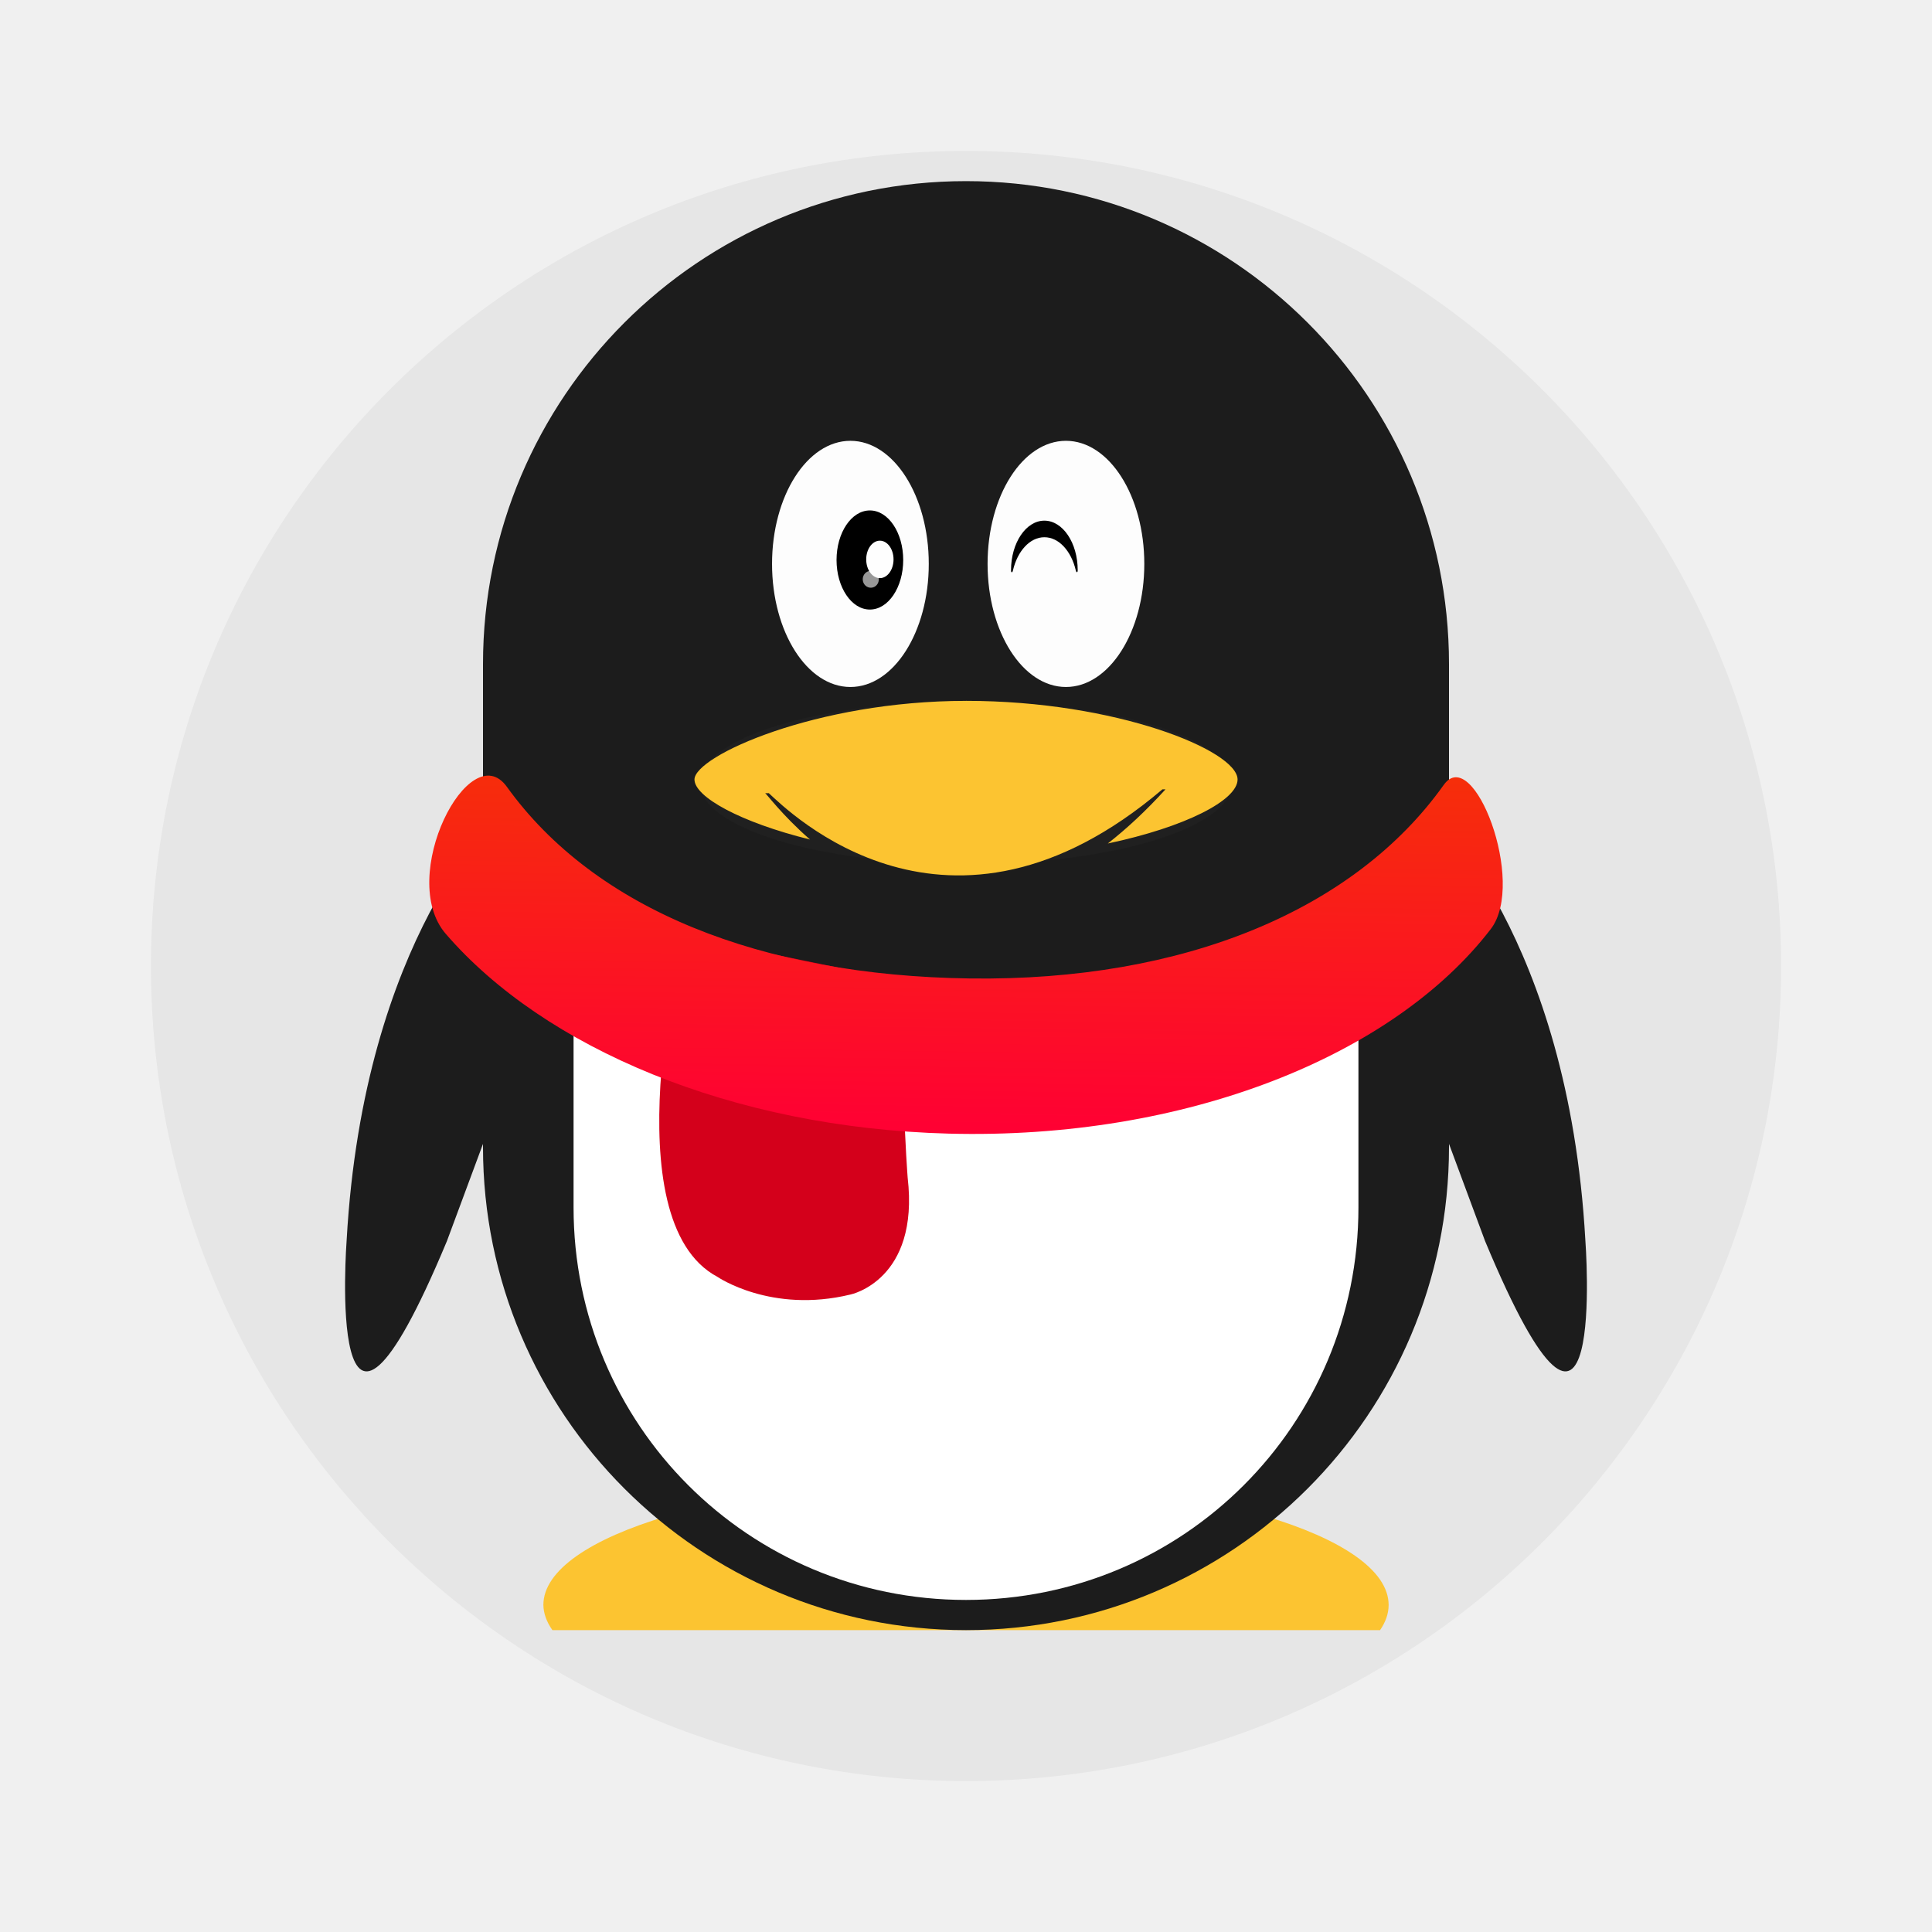
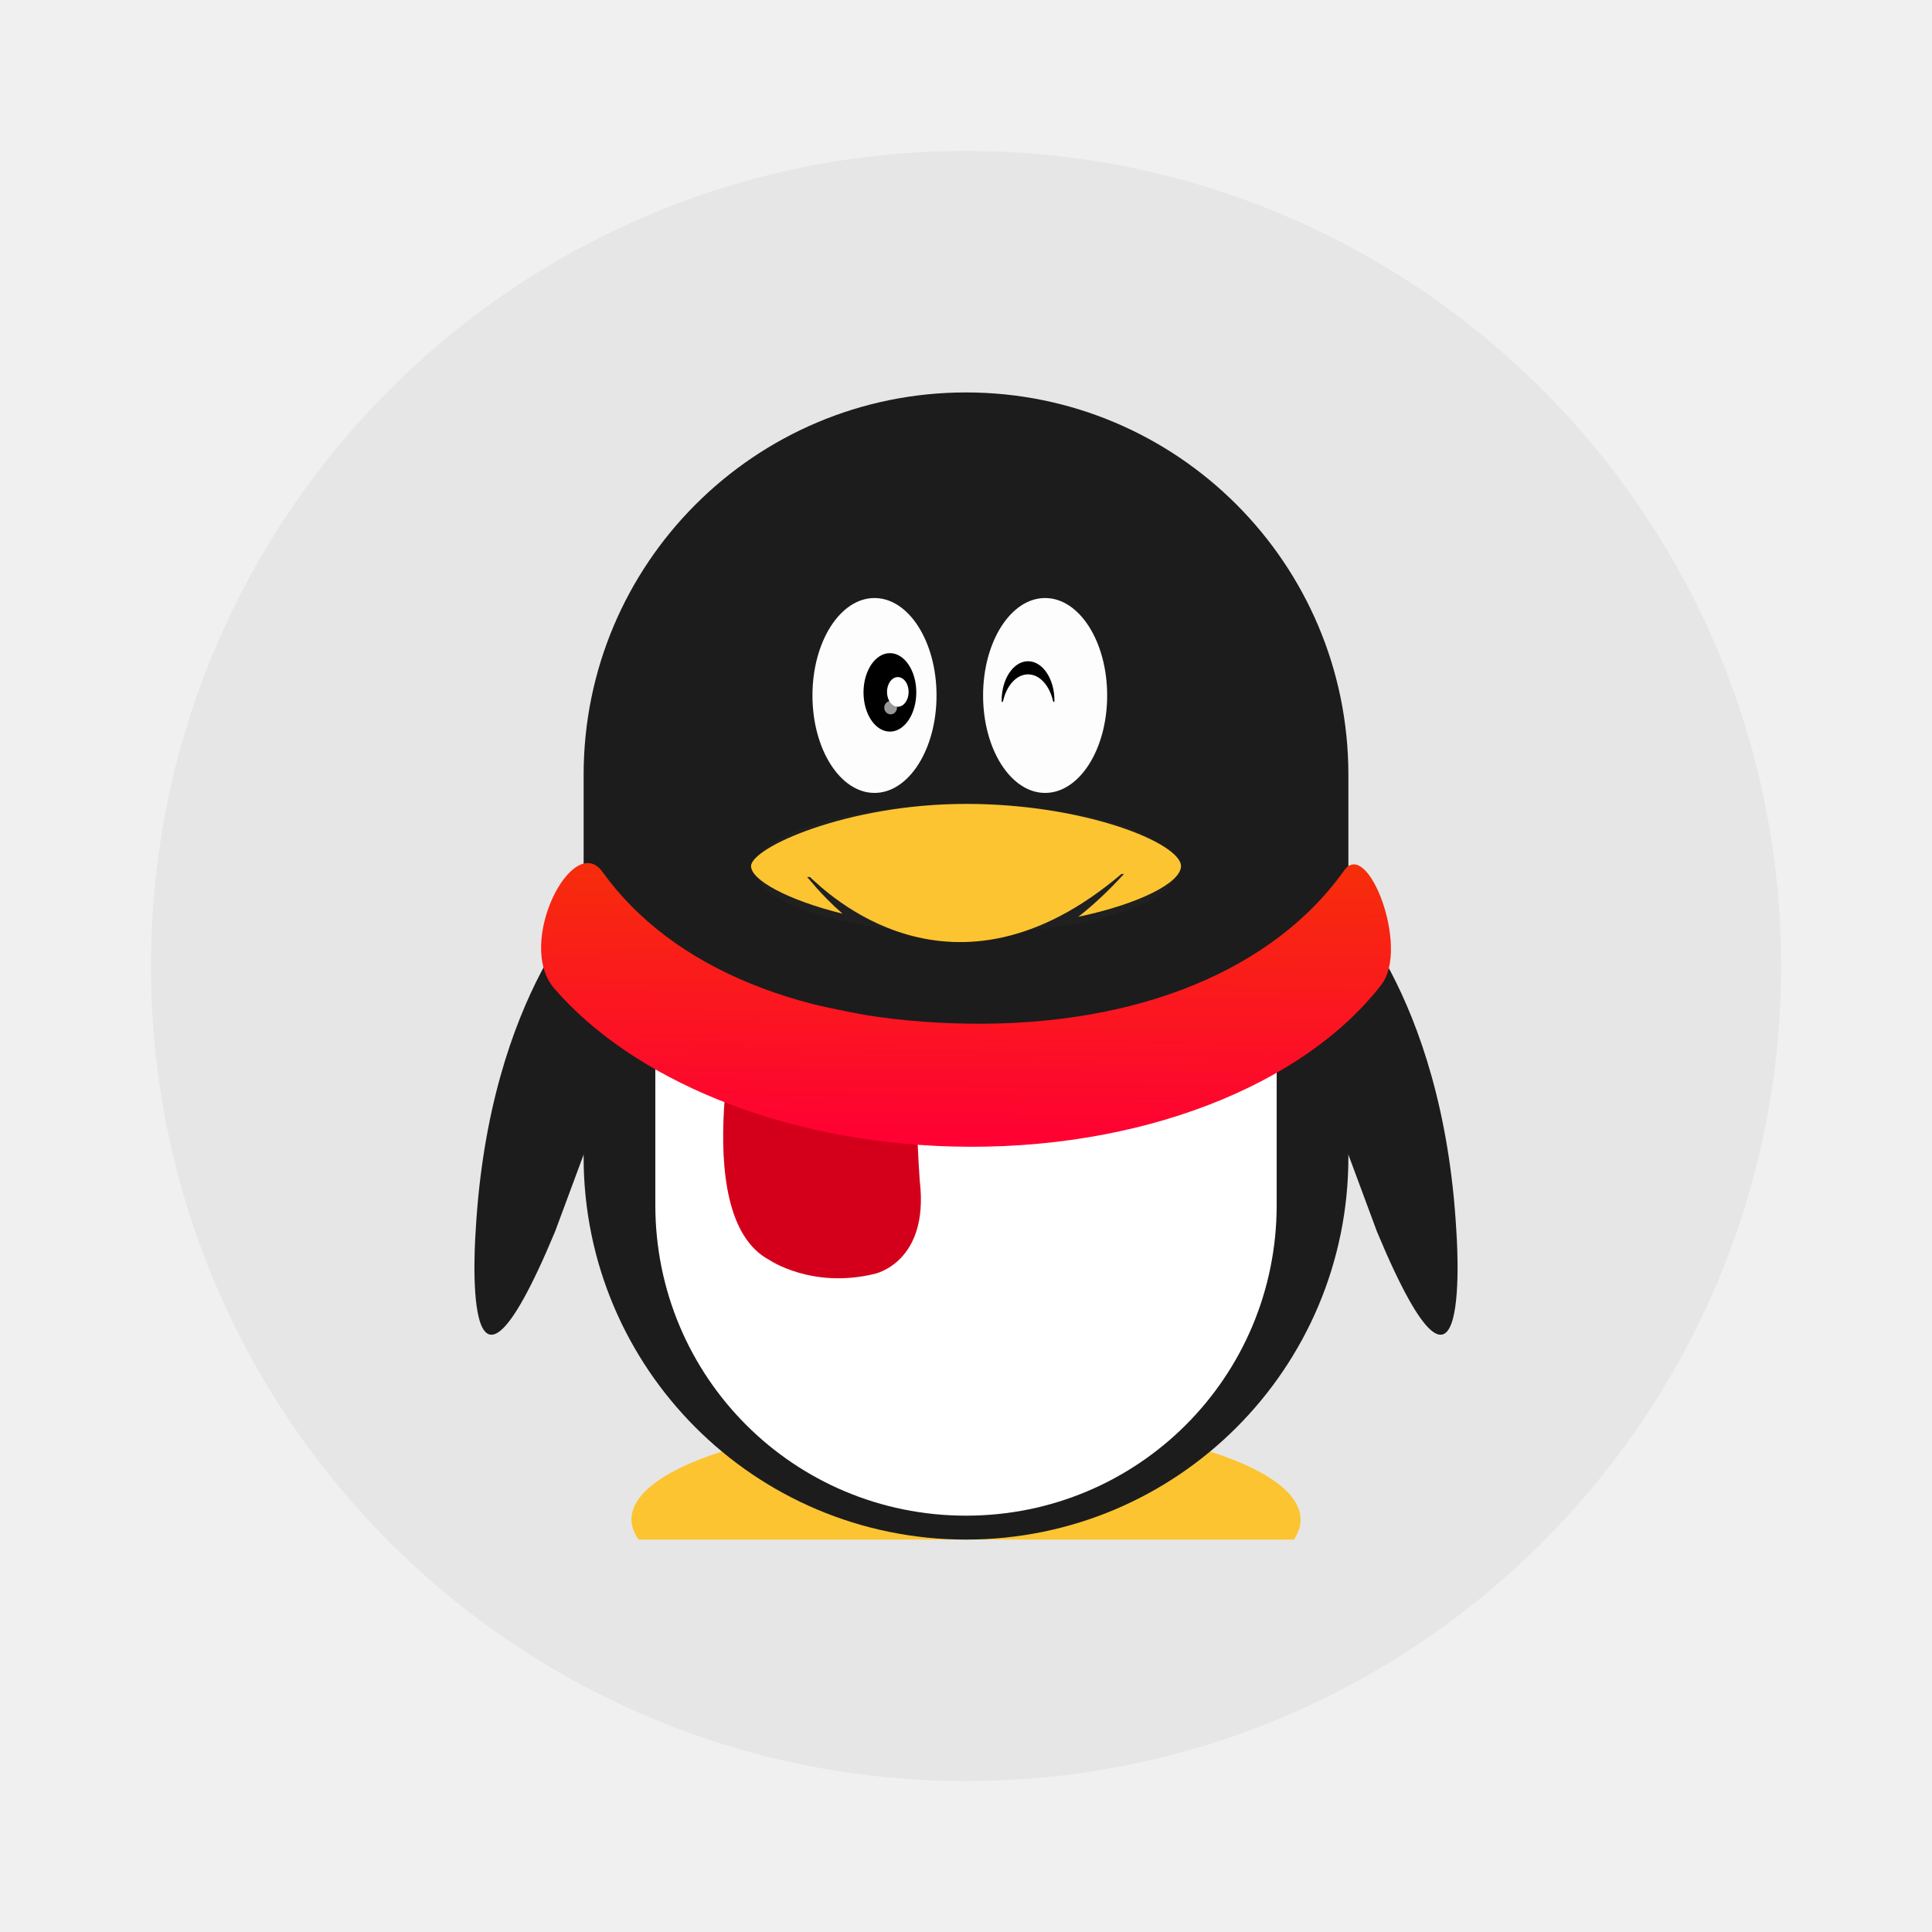
<svg xmlns="http://www.w3.org/2000/svg" width="64" height="64" enable-background="new 0 0 48 48" version="1.1" viewBox="0 0 64 64">
  <defs>
    <linearGradient id="linearGradient892" x1="23.876" x2="23.876" y1="16.35" y2="31.354" gradientTransform="translate(.23142 -.0045468)" gradientUnits="userSpaceOnUse">
      <stop stop-color="#f62f09" offset="0" />
      <stop stop-color="#ff0034" offset="1" />
    </linearGradient>
  </defs>
  <circle cx="32.001" cy="32" r="27" fill="#e6e6e6" stroke-width=".9" style="paint-order:normal" />
-   <path d="m32 49a14 4.167 0 0 0-14 4.167 14 4.167 0 0 0 0.299 0.833h27.418a14 4.167 0 0 0 0.283-0.833 14 4.167 0 0 0-14-4.167z" fill="#fcc431" />
-   <g transform="translate(.1845)" fill="#1c1c1c" stroke-width="1.023">
-     <path d="m47.262 26.929s4.503 4.097 5.07 14.146c0 0 0.738 9.772-3.321 0.038l-3.011-8.113z" />
-     <path d="m16.369 26.929s-4.503 4.097-5.07 14.146c0 0-0.738 9.772 3.321 0.038l3.011-8.113z" />
-   </g>
-   <rect x="16" y="6" width="32" height="48" ry="16" fill="#1c1c1c" />
-   <path d="m19 33.434v6.566c0 7.202 5.798 13 13 13s13-5.798 13-13v-6.064a31.542 21.644 0 0 1-12.203 1.709 31.542 21.644 0 0 1-13.797-2.211z" fill="#fff" />
-   <g transform="matrix(1.1747 0 0 1.1747 3.131 -1.3313)">
-     <path d="m16.6 27.523s-2.036 8.021 0.966 9.617c0 0 1.516 1.043 3.754 0.498 0 0 1.949-0.401 1.61-3.301 0 0-0.291-3.81 0.039-5.509z" fill="#d4001b" stroke-width="1.114" />
-   </g>
-   <g transform="matrix(1.1779 .015993 -.011052 .81398 3.8623 11.658)">
-     <path d="m37.482 16.884c-2.448 5.129-7.221 8.138-13.251 8.138-5.885 0-10.571-2.612-13.09-7.541-1.07-2.094-3.067 3.727-1.664 6.014 2.815 4.59 8.109 7.737 14.213 7.852 6.681 0.125 12.484-3.417 15.17-8.624 0.991-1.921-0.563-7.545-1.378-5.838z" fill="url(#linearGradient892)" stroke-width="1.103" />
-   </g>
-   <g transform="matrix(.79618 0 0 .79618 -69.815 6.3181)">
-     <ellipse cx="127.88" cy="24.638" rx="11.079" ry="3.386" fill="#242424" opacity=".41" stroke-width="1.231" />
-     <g transform="matrix(1.2308 0 0 1.2308 98.129 .039389)">
-       <ellipse cx="20.264" cy="12.583" rx="2.649" ry="4.161" fill="#fdfdfd" />
+   <g transform="matrix(.79167 0 0 .79167 6.6667 8.25)">
+     <path d="m32 49a14 4.167 0 0 0-14 4.167 14 4.167 0 0 0 0.299 0.833h27.418a14 4.167 0 0 0 0.283-0.833 14 4.167 0 0 0-14-4.167z" fill="#fcc431" />
+     <g transform="translate(.1845)" fill="#1c1c1c" stroke-width="1.023">
+       <path d="m47.262 26.929s4.503 4.097 5.07 14.146c0 0 0.738 9.772-3.321 0.038l-3.011-8.113z" />
+       <path d="m16.369 26.929s-4.503 4.097-5.07 14.146c0 0-0.738 9.772 3.321 0.038l3.011-8.113z" />
    </g>
-     <g transform="matrix(1.2308 0 0 1.2308 98.129 .039389)">
-       <ellipse cx="27.55" cy="12.583" rx="2.649" ry="4.161" fill="#fdfdfd" />
+     <rect x="16" y="6" width="32" height="48" ry="16" fill="#1c1c1c" />
+     <path d="m19 33.434v6.566c0 7.202 5.798 13 13 13s13-5.798 13-13v-6.064a31.542 21.644 0 0 1-12.203 1.709 31.542 21.644 0 0 1-13.797-2.211z" fill="#ffffff" />
+     <g transform="matrix(1.1747,0,0,1.1747,3.131,-1.3313)">
+       <path d="m16.6 27.523s-2.036 8.021 0.966 9.617c0 0 1.516 1.043 3.754 0.498 0 0 1.949-0.401 1.61-3.301 0 0-0.291-3.81 0.039-5.509z" fill="#d4001b" stroke-width="1.114" />
    </g>
-     <ellipse cx="123.88" cy="15.364" rx="1.387" ry="2.062" stroke-width="1.231" />
-     <path d="m131.14 14.417c0.606 0 1.117 0.575 1.307 1.376 0.025 0.105 0.08 0.108 0.08-0.004 0-1.139-0.622-2.062-1.387-2.062s-1.387 0.923-1.387 2.062c0 0.112 0.053 0.116 0.078 0.015 0.187-0.806 0.702-1.387 1.31-1.387z" stroke-width="1.231" />
-     <g transform="matrix(1.2308 0 0 1.2308 98.129 .039389)">
-       <ellipse cx="21.26" cy="12.431" rx=".462" ry=".633" fill="#fefefe" />
+     <g transform="matrix(1.1779 .015993 -.011052 .81398 3.8623 11.658)">
+       <path d="m37.482 16.884c-2.448 5.129-7.221 8.138-13.251 8.138-5.885 0-10.571-2.612-13.09-7.541-1.07-2.094-3.067 3.727-1.664 6.014 2.815 4.59 8.109 7.737 14.213 7.852 6.681 0.125 12.484-3.417 15.17-8.624 0.991-1.921-0.563-7.545-1.378-5.838z" fill="url(#linearGradient892)" stroke-width="1.103" />
    </g>
-     <g transform="matrix(1.2308 0 0 1.2308 98.129 .039389)" opacity=".6">
-       <ellipse transform="matrix(.9988 -.0483 .0483 .9988 -.6089 1.0283)" cx="20.954" cy="13.103" rx=".272" ry=".285" fill="#fefefe" />
-     </g>
-     <g transform="matrix(1.2308 0 0 1.2308 98.129 .039389)">
-       <path transform="matrix(.73126 0 0 .73126 .77199 2.568)" d="m32 20.027c-6.932 0-12.553 2.553-12.553 3.635 0 0.801 2.119 1.979 5.342 2.775-1.303-1.134-2.049-2.167-2.078-2.141l0.172-2e-3c0.884 0.805 8.287 8.245 18.195-0.176l0.145-2e-3c-0.912 1.003-1.8 1.824-2.668 2.504 3.586-0.757 5.998-2 5.998-2.959 0-1.341-5.621-3.635-12.553-3.635z" fill="#fcc431" stroke-width="1.367" />
+     <g transform="matrix(.79618 0 0 .79618 -69.815 6.3181)">
+       <ellipse cx="127.88" cy="24.638" rx="11.079" ry="3.386" fill="#242424" opacity=".41" stroke-width="1.231" />
+       <g transform="matrix(1.2308 0 0 1.2308 98.129 .039389)" fill="#fdfdfd">
+         <ellipse cx="20.264" cy="12.583" rx="2.649" ry="4.161" />
+         <ellipse cx="27.55" cy="12.583" rx="2.649" ry="4.161" />
+       </g>
+       <ellipse cx="123.88" cy="15.364" rx="1.387" ry="2.062" stroke-width="1.231" />
+       <path d="m131.14 14.417c0.606 0 1.117 0.575 1.307 1.376 0.025 0.105 0.08 0.108 0.08-0.004 0-1.139-0.622-2.062-1.387-2.062s-1.387 0.923-1.387 2.062c0 0.112 0.053 0.116 0.078 0.015 0.187-0.806 0.702-1.387 1.31-1.387z" stroke-width="1.231" />
+       <g transform="matrix(1.2308 0 0 1.2308 98.129 .039389)">
+         <ellipse cx="21.26" cy="12.431" rx=".462" ry=".633" fill="#fefefe" />
+       </g>
+       <g transform="matrix(1.2308 0 0 1.2308 98.129 .039389)" opacity=".6">
+         <ellipse transform="matrix(.9988 -.0483 .0483 .9988 -.6089 1.0283)" cx="20.954" cy="13.103" rx=".272" ry=".285" fill="#fefefe" />
+       </g>
+       <g transform="matrix(1.2308 0 0 1.2308 98.129 .039389)">
+         <path transform="matrix(.73126 0 0 .73126 .77199 2.568)" d="m32 20.027c-6.932 0-12.553 2.553-12.553 3.635 0 0.801 2.119 1.979 5.342 2.775-1.303-1.134-2.049-2.167-2.078-2.141l0.172-2e-3c0.884 0.805 8.287 8.245 18.195-0.176l0.145-2e-3c-0.912 1.003-1.8 1.824-2.668 2.504 3.586-0.757 5.998-2 5.998-2.959 0-1.341-5.621-3.635-12.553-3.635z" fill="#fcc431" stroke-width="1.367" />
+       </g>
    </g>
  </g>
</svg>
